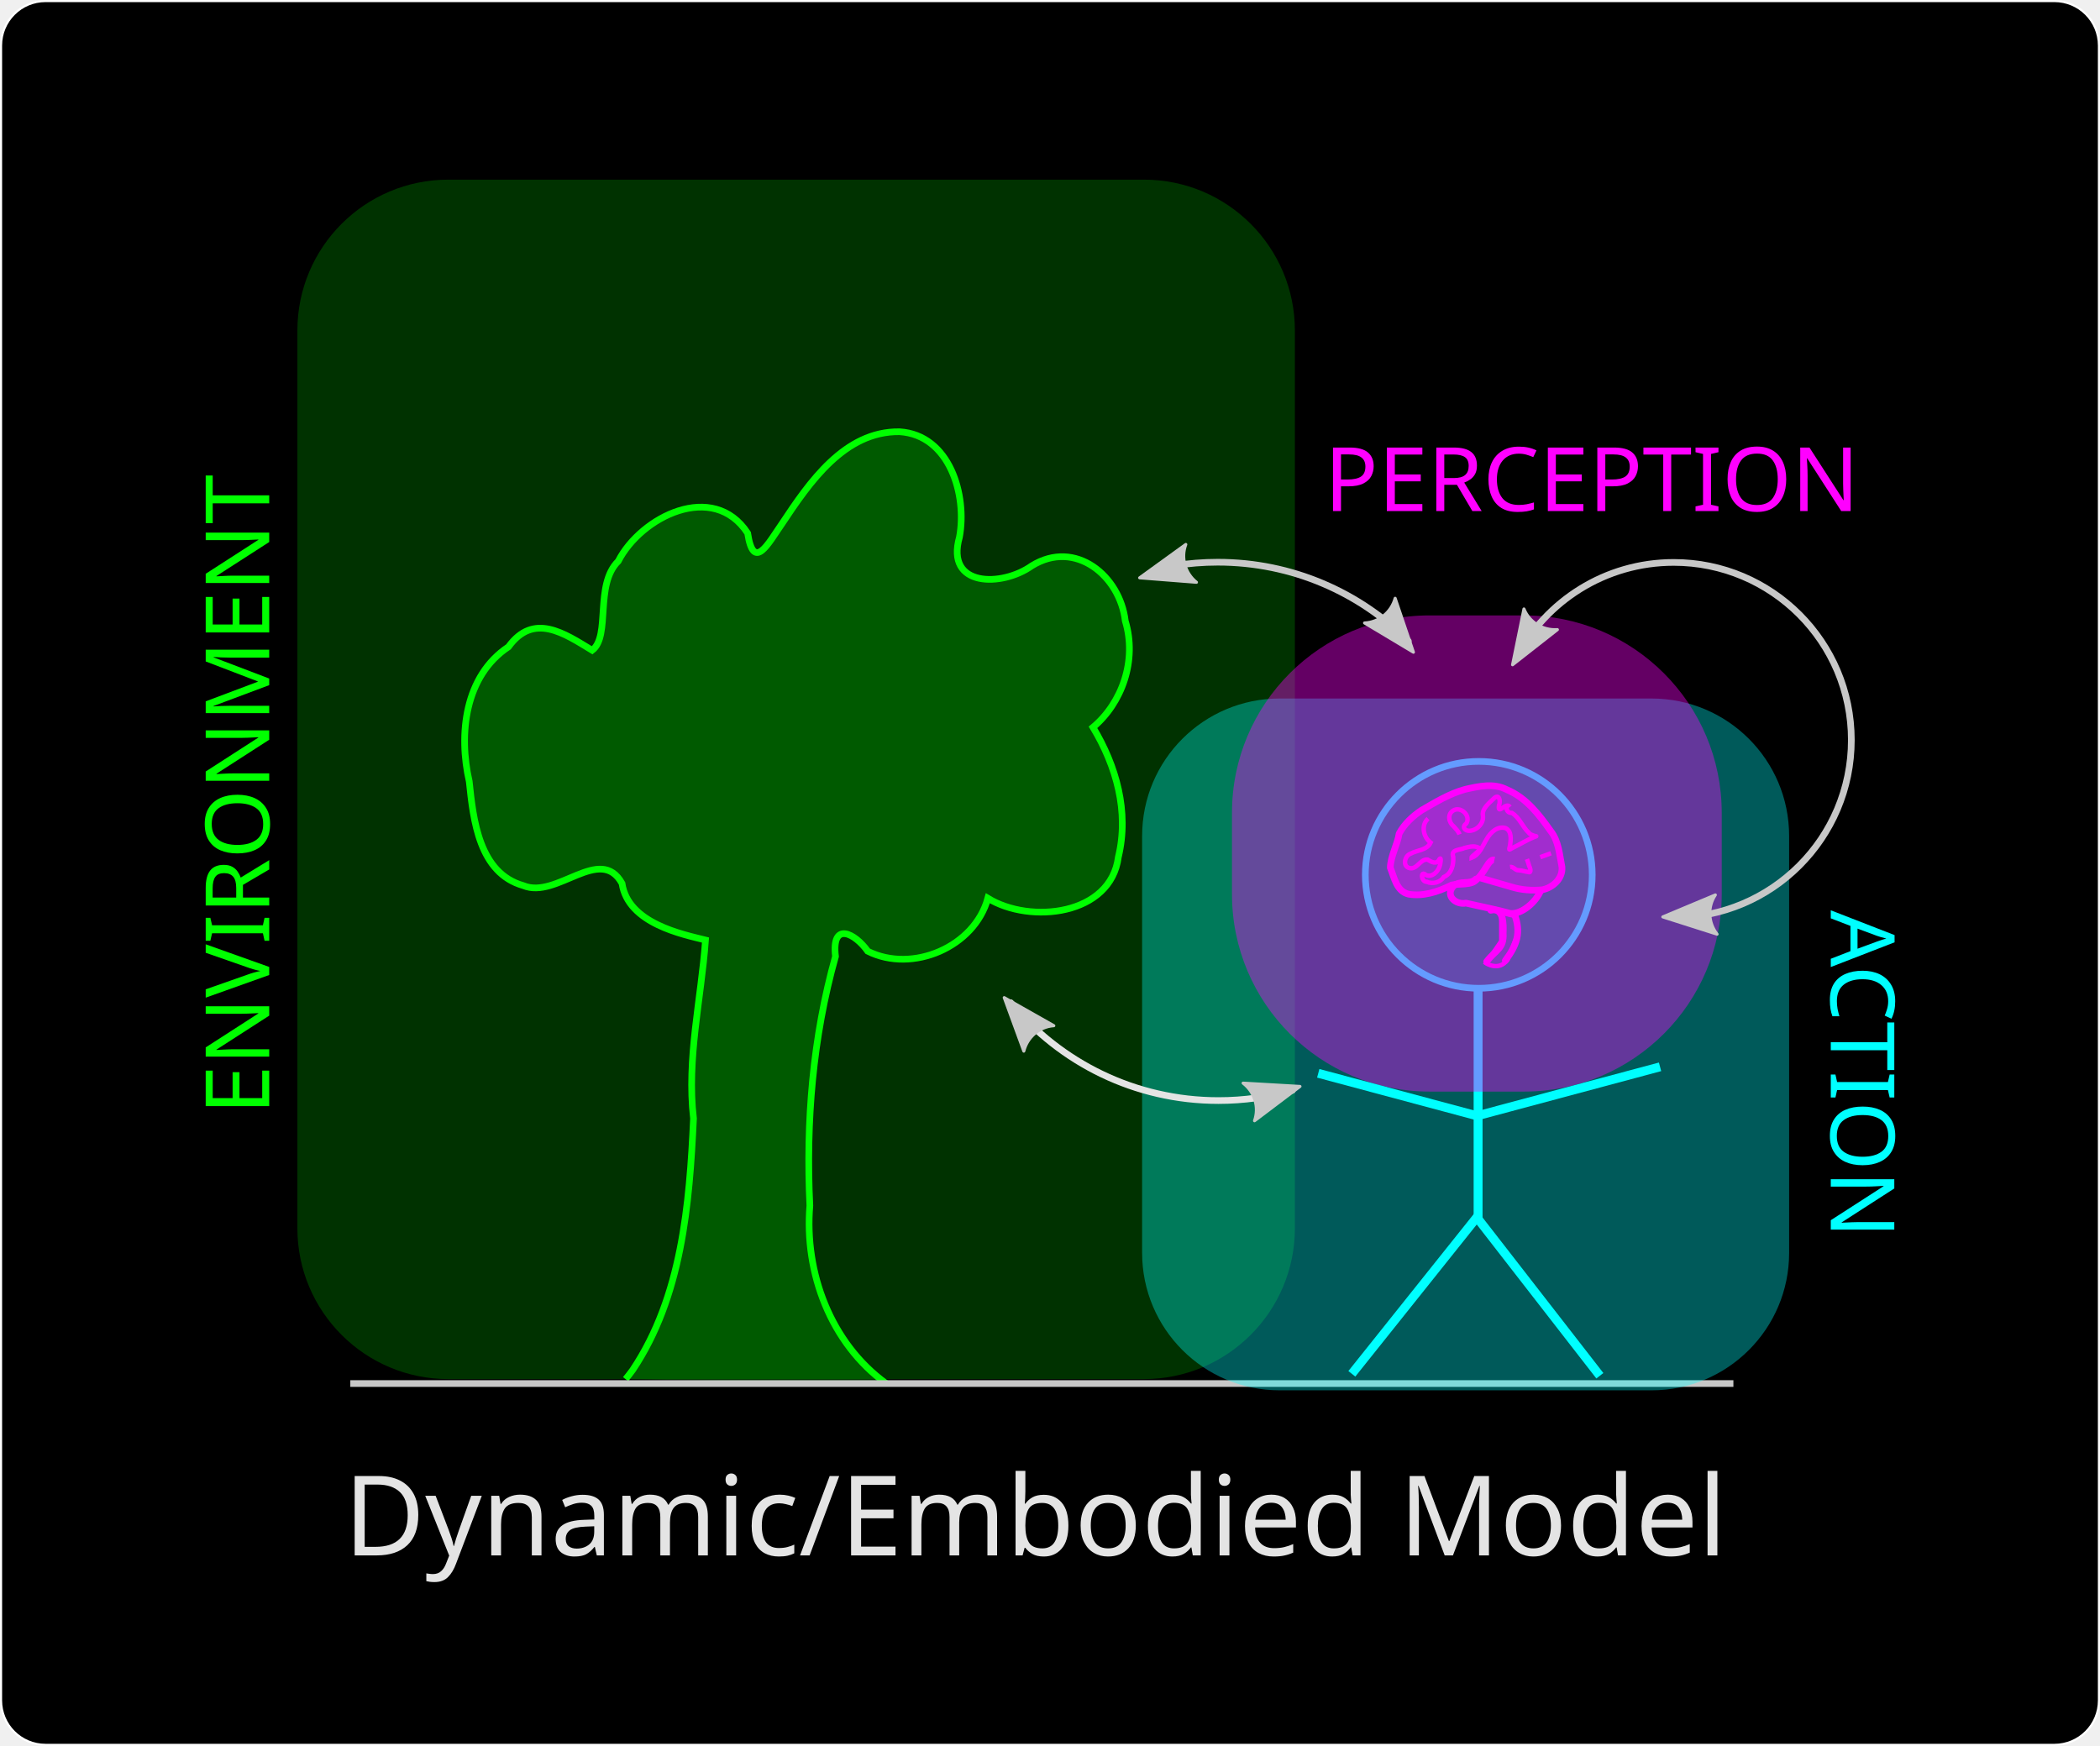
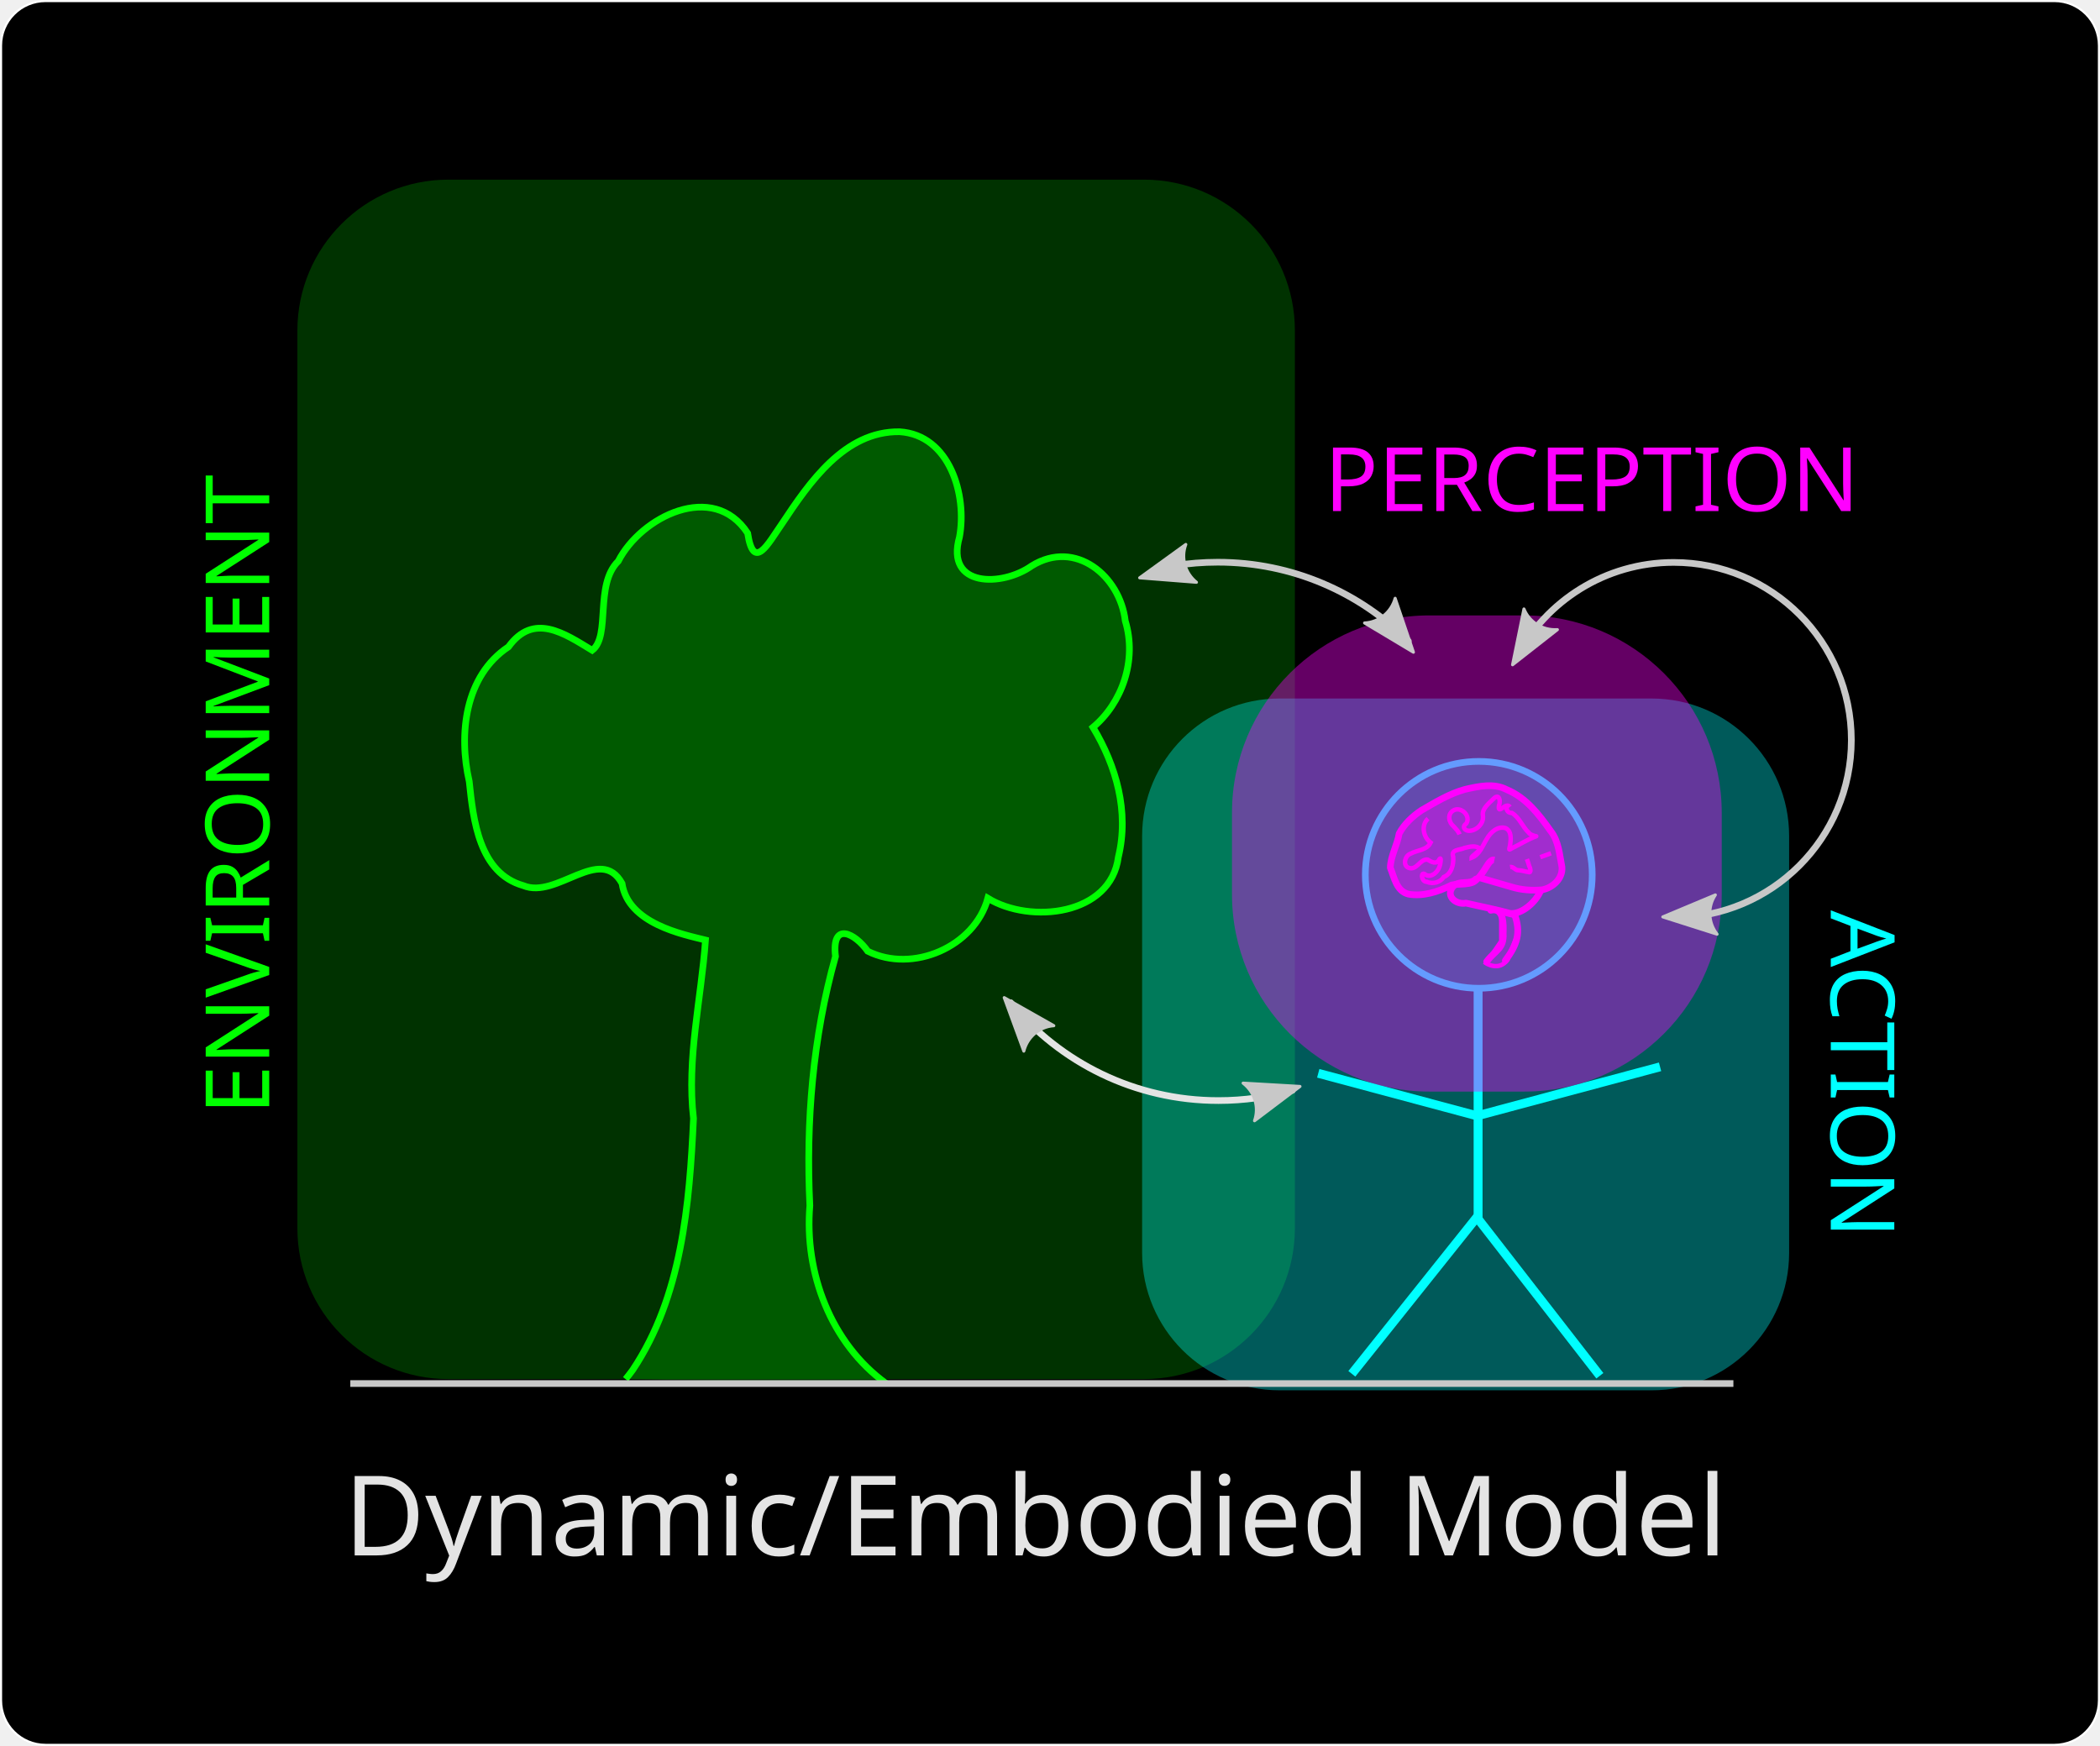
<svg xmlns="http://www.w3.org/2000/svg" width="133.241mm" height="110.797mm" viewBox="0 0 472.115 392.589" id="svg4443" version="1.1">
  <defs id="defs4445">
    <marker style="overflow:visible" id="marker11572" refX="0" refY="0" orient="auto">
      <path transform="matrix(1.1,0,0,1.1,1.1,0)" d="M 8.719,4.034 -2.207,0.016 8.719,-4.002 c -1.745,2.372 -1.735,5.617 -6e-7,8.035 z" style="fill:#c8c8c8;fill-opacity:1;fill-rule:evenodd;stroke:#c8c8c8;stroke-width:0.625;stroke-linejoin:round;stroke-opacity:1" id="path11574" />
    </marker>
    <marker style="overflow:visible" id="marker11572-3" refX="0" refY="0" orient="auto">
      <path transform="matrix(1.1,0,0,1.1,1.1,0)" d="M 8.719,4.034 -2.207,0.016 8.719,-4.002 c -1.745,2.372 -1.735,5.617 -6e-7,8.035 z" style="fill:#c8c8c8;fill-opacity:1;fill-rule:evenodd;stroke:#c8c8c8;stroke-width:0.625;stroke-linejoin:round;stroke-opacity:1" id="path11574-6" />
    </marker>
    <marker style="overflow:visible" id="marker11572-9" refX="0" refY="0" orient="auto">
      <path transform="matrix(1.1,0,0,1.1,1.1,0)" d="M 8.719,4.034 -2.207,0.016 8.719,-4.002 c -1.745,2.372 -1.735,5.617 -6e-7,8.035 z" style="fill:#c8c8c8;fill-opacity:1;fill-rule:evenodd;stroke:#c8c8c8;stroke-width:0.625;stroke-linejoin:round;stroke-opacity:1" id="path11574-0" />
    </marker>
    <marker style="overflow:visible" id="marker11572-0" refX="0" refY="0" orient="auto">
      <path transform="matrix(1.1,0,0,1.1,1.1,0)" d="M 8.719,4.034 -2.207,0.016 8.719,-4.002 c -1.745,2.372 -1.735,5.617 -6e-7,8.035 z" style="fill:#c8c8c8;fill-opacity:1;fill-rule:evenodd;stroke:#c8c8c8;stroke-width:0.625;stroke-linejoin:round;stroke-opacity:1" id="path11574-2" />
    </marker>
    <marker style="overflow:visible" id="marker11572-04" refX="0" refY="0" orient="auto">
      <path transform="matrix(1.1,0,0,1.1,1.1,0)" d="M 8.719,4.034 -2.207,0.016 8.719,-4.002 c -1.745,2.372 -1.735,5.617 -6e-7,8.035 z" style="fill:#c8c8c8;fill-opacity:1;fill-rule:evenodd;stroke:#c8c8c8;stroke-width:0.625;stroke-linejoin:round;stroke-opacity:1" id="path11574-08" />
    </marker>
    <marker style="overflow:visible" id="marker11572-1" refX="0" refY="0" orient="auto">
      <path transform="matrix(1.1,0,0,1.1,1.1,0)" d="M 8.719,4.034 -2.207,0.016 8.719,-4.002 c -1.745,2.372 -1.735,5.617 -6e-7,8.035 z" style="fill:#c8c8c8;fill-opacity:1;fill-rule:evenodd;stroke:#c8c8c8;stroke-width:0.625;stroke-linejoin:round;stroke-opacity:1" id="path11574-9" />
    </marker>
    <marker style="overflow:visible" id="marker11572-6" refX="0" refY="0" orient="auto">
      <path transform="matrix(1.1,0,0,1.1,1.1,0)" d="M 8.719,4.034 -2.207,0.016 8.719,-4.002 c -1.745,2.372 -1.735,5.617 -6e-7,8.035 z" style="fill:#c8c8c8;fill-opacity:1;fill-rule:evenodd;stroke:#c8c8c8;stroke-width:0.625;stroke-linejoin:round;stroke-opacity:1" id="path11574-5" />
    </marker>
    <marker style="overflow:visible" id="marker11572-3-1" refX="0" refY="0" orient="auto">
      <path transform="matrix(1.1,0,0,1.1,1.1,0)" d="M 8.719,4.034 -2.207,0.016 8.719,-4.002 c -1.745,2.372 -1.735,5.617 -6e-7,8.035 z" style="fill:#c8c8c8;fill-opacity:1;fill-rule:evenodd;stroke:#c8c8c8;stroke-width:0.625;stroke-linejoin:round;stroke-opacity:1" id="path11574-6-1" />
    </marker>
    <marker style="overflow:visible" id="marker11572-9-4" refX="0" refY="0" orient="auto">
      <path transform="matrix(1.1,0,0,1.1,1.1,0)" d="M 8.719,4.034 -2.207,0.016 8.719,-4.002 c -1.745,2.372 -1.735,5.617 -6e-7,8.035 z" style="fill:#c8c8c8;fill-opacity:1;fill-rule:evenodd;stroke:#c8c8c8;stroke-width:0.625;stroke-linejoin:round;stroke-opacity:1" id="path11574-0-8" />
    </marker>
    <marker style="overflow:visible" id="marker11572-0-5" refX="0" refY="0" orient="auto">
      <path transform="matrix(1.1,0,0,1.1,1.1,0)" d="M 8.719,4.034 -2.207,0.016 8.719,-4.002 c -1.745,2.372 -1.735,5.617 -6e-7,8.035 z" style="fill:#c8c8c8;fill-opacity:1;fill-rule:evenodd;stroke:#c8c8c8;stroke-width:0.625;stroke-linejoin:round;stroke-opacity:1" id="path11574-2-7" />
    </marker>
    <marker style="overflow:visible" id="marker11572-04-6" refX="0" refY="0" orient="auto">
      <path transform="matrix(1.1,0,0,1.1,1.1,0)" d="M 8.719,4.034 -2.207,0.016 8.719,-4.002 c -1.745,2.372 -1.735,5.617 -6e-7,8.035 z" style="fill:#c8c8c8;fill-opacity:1;fill-rule:evenodd;stroke:#c8c8c8;stroke-width:0.625;stroke-linejoin:round;stroke-opacity:1" id="path11574-08-6" />
    </marker>
    <marker style="overflow:visible" id="marker11572-1-9" refX="0" refY="0" orient="auto">
      <path transform="matrix(1.1,0,0,1.1,1.1,0)" d="M 8.719,4.034 -2.207,0.016 8.719,-4.002 c -1.745,2.372 -1.735,5.617 -6e-7,8.035 z" style="fill:#c8c8c8;fill-opacity:1;fill-rule:evenodd;stroke:#c8c8c8;stroke-width:0.625;stroke-linejoin:round;stroke-opacity:1" id="path11574-9-1" />
    </marker>
  </defs>
-   <g id="layer3">
+   <g id="layer3" style="display:inline">
    <rect transform="translate(34.00294,-60.98383)" style="display:inline;opacity:1;fill:#000000;fill-opacity:1;stroke:#ffffff;stroke-width:0.474;stroke-linecap:round;stroke-linejoin:round;stroke-miterlimit:4;stroke-dasharray:none;stroke-dashoffset:0;stroke-opacity:1" id="rect7825-2" width="471.641" height="392.115" x="-33.766" y="61.221" ry="10" rx="10" />
  </g>
-   <g id="layer2" style="display:inline" />
+   <g id="layer2" style="display:inline">
+     <rect transform="translate(34.00294,-60.98383)" style="display:inline;opacity:1;fill:#00ff00;fill-opacity:0.196;stroke:none;stroke-width:1.5;stroke-linecap:round;stroke-linejoin:round;stroke-miterlimit:4;stroke-dasharray:none;stroke-dashoffset:0;stroke-opacity:1" id="rect4624" width="224.254" height="269.711" x="32.854" y="101.38" ry="33.929" />
+     <path transform="translate(34.00294,-60.98383)" style="display:inline;fill:#00ff00;fill-opacity:0.196;fill-rule:evenodd;stroke:#00ff00;stroke-width:1.5;stroke-linecap:butt;stroke-linejoin:miter;stroke-miterlimit:4;stroke-dasharray:none;stroke-opacity:1" d="m 165.228,372.083 c -12.451,-9.018 -18.438,-24.935 -17.161,-39.995 -0.922,-18.82 0.658,-37.864 5.764,-56.042 -0.935,-8.012 4.416,-5.176 7.25,-1.168 10.073,5.034 24.022,-0.977 26.999,-11.909 9.551,5.853 27.637,3.863 29.343,-9.271 2.476,-10.221 -0.495,-20.512 -5.702,-29.165 6.493,-5.432 9.972,-15.045 7.256,-23.928 -1.176,-10.082 -11.181,-18.466 -21.022,-12.387 -6.649,4.741 -19.487,4.901 -16.253,-6.468 1.752,-9.405 -2.182,-22.966 -13.459,-23.681 -12.404,-0.179 -20.325,11.462 -26.474,20.724 -3.108,4.469 -6.35,10.825 -7.688,2.073 -7.726,-11.791 -23.944,-3.725 -29.093,6.31 -5.398,5.327 -1.63,16.796 -5.854,20.04 -6.333,-3.862 -13.182,-8.557 -18.824,-0.783 -9.826,6.527 -11.261,19.657 -8.817,30.276 0.902,8.705 2.224,20.602 12.155,23.416 7.515,3.126 17.3,-9.31 22.193,-0.487 1.359,9.049 13.691,11.454 18.765,12.723 -0.98,13.369 -4.263,26.669 -2.698,40.125 -0.902,19.331 -2.622,40.041 -13.671,56.555 l -0.78,1.042 -0.81,1.019" id="path4138-6" />
+   </g>
+   <g id="layer4" style="display:inline">
+     <rect transform="translate(34.00294,-60.98383)" style="display:inline;opacity:1;fill:#00ffff;fill-opacity:0.353;stroke:none;stroke-width:1.5;stroke-linecap:round;stroke-linejoin:round;stroke-miterlimit:4;stroke-dasharray:none;stroke-dashoffset:0;stroke-opacity:1" id="rect4626" width="145.462" height="155.563" x="222.763" y="218.053" ry="30.917" />
+     <path transform="translate(34.00294,-60.98383)" style="display:inline;fill:none;fill-rule:evenodd;stroke:#00ffff;stroke-width:2;stroke-linecap:butt;stroke-linejoin:miter;stroke-miterlimit:4;stroke-dasharray:none;stroke-opacity:1" d="m 339.205,300.874 -41.137,11.023 -35.707,-9.568" id="path4217-2" />
+     <path transform="translate(34.00294,-60.98383)" style="display:inline;fill:none;fill-rule:evenodd;stroke:#00ffff;stroke-width:2;stroke-linecap:butt;stroke-linejoin:miter;stroke-miterlimit:4;stroke-dasharray:none;stroke-opacity:1" d="m 298.298,335.089 27.373,35.25" id="path4213-1" />
+     <path transform="translate(34.00294,-60.98383)" style="display:inline;fill:none;fill-rule:evenodd;stroke:#00ffff;stroke-width:2;stroke-linecap:butt;stroke-linejoin:miter;stroke-miterlimit:4;stroke-dasharray:none;stroke-opacity:1" d="M 298.199,334.475 269.914,369.902" id="path4215-0" />
+     <path transform="translate(34.00294,-60.98383)" style="display:inline;fill:none;fill-rule:evenodd;stroke:#00ffff;stroke-width:2;stroke-linecap:butt;stroke-linejoin:miter;stroke-miterlimit:4;stroke-dasharray:none;stroke-opacity:1" d="m 298.298,283.108 0,51.981" id="path4301-8" />
+     <circle transform="translate(34.00294,-60.98383)" style="display:inline;opacity:1;fill:#00ffff;fill-opacity:0.196;stroke:#00ffff;stroke-width:1.5;stroke-linecap:round;stroke-linejoin:miter;stroke-miterlimit:4;stroke-dasharray:none;stroke-dashoffset:0;stroke-opacity:1" id="path4211-0" cx="298.451" cy="257.702" r="25.506" />
+   </g>
  <g id="layer1" transform="translate(34.00294,-60.98383)" style="display:inline">
-     <rect style="opacity:1;fill:#00ff00;fill-opacity:0.196;stroke:none;stroke-width:1.5;stroke-linecap:round;stroke-linejoin:round;stroke-miterlimit:4;stroke-dasharray:none;stroke-dashoffset:0;stroke-opacity:1" id="rect4624" width="224.254" height="269.711" x="32.854" y="101.38" ry="33.929" />
-     <path style="fill:#00ff00;fill-opacity:0.196;fill-rule:evenodd;stroke:#00ff00;stroke-width:1.5;stroke-linecap:butt;stroke-linejoin:miter;stroke-miterlimit:4;stroke-dasharray:none;stroke-opacity:1" d="m 165.228,372.083 c -12.451,-9.018 -18.438,-24.935 -17.161,-39.995 -0.922,-18.82 0.658,-37.864 5.764,-56.042 -0.935,-8.012 4.416,-5.176 7.25,-1.168 10.073,5.034 24.022,-0.977 26.999,-11.909 9.551,5.853 27.637,3.863 29.343,-9.271 2.476,-10.221 -0.495,-20.512 -5.702,-29.165 6.493,-5.432 9.972,-15.045 7.256,-23.928 -1.176,-10.082 -11.181,-18.466 -21.022,-12.387 -6.649,4.741 -19.487,4.901 -16.253,-6.468 1.752,-9.405 -2.182,-22.966 -13.459,-23.681 -12.404,-0.179 -20.325,11.462 -26.474,20.724 -3.108,4.469 -6.35,10.825 -7.688,2.073 -7.726,-11.791 -23.944,-3.725 -29.093,6.31 -5.398,5.327 -1.63,16.796 -5.854,20.04 -6.333,-3.862 -13.182,-8.557 -18.824,-0.783 -9.826,6.527 -11.261,19.657 -8.817,30.276 0.902,8.705 2.224,20.602 12.155,23.416 7.515,3.126 17.3,-9.31 22.193,-0.487 1.359,9.049 13.691,11.454 18.765,12.723 -0.98,13.369 -4.263,26.669 -2.698,40.125 -0.902,19.331 -2.622,40.041 -13.671,56.555 l -0.78,1.042 -0.81,1.019" id="path4138-6" />
    <path style="fill:none;fill-rule:evenodd;stroke:#c8c8c8;stroke-width:1.5;stroke-linecap:butt;stroke-linejoin:miter;stroke-miterlimit:4;stroke-dasharray:none;stroke-opacity:1" d="m 44.753,372.091 310.941,0" id="path4164-4" />
-     <rect style="opacity:1;fill:#00ffff;fill-opacity:0.353;stroke:none;stroke-width:1.5;stroke-linecap:round;stroke-linejoin:round;stroke-miterlimit:4;stroke-dasharray:none;stroke-dashoffset:0;stroke-opacity:1" id="rect4626" width="145.462" height="155.563" x="222.763" y="218.053" ry="30.917" />
-     <circle style="opacity:1;fill:#00ffff;fill-opacity:0.196;stroke:#00ffff;stroke-width:1.5;stroke-linecap:round;stroke-linejoin:miter;stroke-miterlimit:4;stroke-dasharray:none;stroke-dashoffset:0;stroke-opacity:1" id="path4211-0" cx="298.451" cy="257.702" r="25.506" />
-     <path style="fill:none;fill-rule:evenodd;stroke:#00ffff;stroke-width:2;stroke-linecap:butt;stroke-linejoin:miter;stroke-miterlimit:4;stroke-dasharray:none;stroke-opacity:1" d="m 298.298,283.108 0,51.981" id="path4301-8" />
    <rect style="opacity:1;fill:#ff00ff;fill-opacity:0.392;stroke:none;stroke-width:1.5;stroke-linecap:round;stroke-linejoin:round;stroke-miterlimit:4;stroke-dasharray:none;stroke-dashoffset:0;stroke-opacity:1" id="rect4628" width="110.107" height="107.076" x="242.966" y="199.365" ry="44.4" />
-     <path style="fill:none;fill-rule:evenodd;stroke:#00ffff;stroke-width:2;stroke-linecap:butt;stroke-linejoin:miter;stroke-miterlimit:4;stroke-dasharray:none;stroke-opacity:1" d="m 298.298,335.089 27.373,35.25" id="path4213-1" />
-     <path style="fill:none;fill-rule:evenodd;stroke:#00ffff;stroke-width:2;stroke-linecap:butt;stroke-linejoin:miter;stroke-miterlimit:4;stroke-dasharray:none;stroke-opacity:1" d="M 298.199,334.475 269.914,369.902" id="path4215-0" />
-     <path style="fill:none;fill-rule:evenodd;stroke:#00ffff;stroke-width:2;stroke-linecap:butt;stroke-linejoin:miter;stroke-miterlimit:4;stroke-dasharray:none;stroke-opacity:1" d="m 339.205,300.874 -41.137,11.023 -35.707,-9.568" id="path4217-2" />
    <path style="opacity:1;fill:none;fill-opacity:0.196;stroke:#e4e4e4;stroke-width:1.5;stroke-linecap:round;stroke-linejoin:round;stroke-miterlimit:4;stroke-dasharray:none;stroke-dashoffset:0;stroke-opacity:1" d="m 256.524,306.163 c -5.272,1.497 -10.837,2.298 -16.589,2.298 -18.806,0 -35.612,-8.565 -46.728,-22.007" id="path6612" />
-     <text xml:space="preserve" style="font-style:normal;font-weight:normal;font-size:52.5px;line-height:125%;font-family:sans-serif;letter-spacing:0px;word-spacing:0px;fill:#00ff00;fill-opacity:1;stroke:none;stroke-width:1px;stroke-linecap:butt;stroke-linejoin:miter;stroke-opacity:1" x="-311.64" y="26.524" id="text7169-4" transform="matrix(0,-1,1,0,0,0)">
-       <tspan id="tspan7171-1" x="-311.64" y="26.524" style="font-style:normal;font-variant:normal;font-weight:normal;font-stretch:normal;font-size:20px;font-family:'8-bit Operator+';-inkscape-font-specification:'8-bit Operator+';fill:#00ff00;fill-opacity:1">ENVIRONMENT</tspan>
-     </text>
-     <text xml:space="preserve" style="font-style:normal;font-weight:normal;font-size:52.5px;line-height:125%;font-family:sans-serif;letter-spacing:0px;word-spacing:0px;fill:#00ffff;fill-opacity:1;stroke:none;stroke-width:1px;stroke-linecap:butt;stroke-linejoin:miter;stroke-opacity:1" x="265.671" y="-377.585" id="text7169-5-4" transform="matrix(0,1,-1,0,0,0)">
-       <tspan id="tspan7171-3-3" x="265.671" y="-377.585" style="font-style:normal;font-variant:normal;font-weight:normal;font-stretch:normal;font-size:20px;font-family:'8-bit Operator+';-inkscape-font-specification:'8-bit Operator+';fill:#00ffff;fill-opacity:1">ACTION</tspan>
-     </text>
-     <text xml:space="preserve" style="font-style:normal;font-weight:normal;font-size:52.5px;line-height:125%;font-family:sans-serif;letter-spacing:0px;word-spacing:0px;fill:#ff00ff;fill-opacity:1;stroke:none;stroke-width:1px;stroke-linecap:butt;stroke-linejoin:miter;stroke-opacity:1" x="263.741" y="175.903" id="text7169-0-6">
-       <tspan id="tspan7171-8-4" x="263.741" y="175.903" style="font-style:normal;font-variant:normal;font-weight:normal;font-stretch:normal;font-size:20px;font-family:'8-bit Operator+';-inkscape-font-specification:'8-bit Operator+';fill:#ff00ff;fill-opacity:1">PERCEPTION</tspan>
-     </text>
-     <text xml:space="preserve" style="font-style:normal;font-weight:normal;font-size:52.5px;line-height:125%;font-family:sans-serif;letter-spacing:0px;word-spacing:0px;fill:#e4e4e4;fill-opacity:1;stroke:none;stroke-width:1px;stroke-linecap:butt;stroke-linejoin:miter;stroke-opacity:1" x="43.313" y="410.735" id="text7314-5">
-       <tspan id="tspan7316-2" x="43.313" y="410.735" style="font-style:normal;font-variant:normal;font-weight:normal;font-stretch:normal;font-size:25px;font-family:EarthboundZero;-inkscape-font-specification:EarthboundZero;fill:#e4e4e4;fill-opacity:1">Dynamic/Embodied Model</tspan>
-       <tspan x="43.313" y="441.985" style="font-style:normal;font-variant:normal;font-weight:normal;font-stretch:normal;font-size:25px;font-family:EarthboundZero;-inkscape-font-specification:EarthboundZero;fill:#e4e4e4;fill-opacity:1" id="tspan4556" />
-     </text>
    <path style="opacity:1;fill:none;fill-opacity:0.196;stroke:#c8c8c8;stroke-width:1.5;stroke-linecap:round;stroke-linejoin:round;stroke-miterlimit:4;stroke-dasharray:none;stroke-dashoffset:0;stroke-opacity:1" d="m 306.89,208.838 c 6.682,-12.715 20.018,-21.387 35.379,-21.387 22.059,0 39.941,17.882 39.941,39.941 0,22.059 -17.882,39.941 -39.941,39.941" id="path6606-0" />
    <path style="opacity:1;fill:none;fill-opacity:0.196;stroke:#c8c8c8;stroke-width:1.5;stroke-linecap:round;stroke-linejoin:round;stroke-miterlimit:4;stroke-dasharray:none;stroke-dashoffset:0;stroke-opacity:1" d="m 230.028,188.181 c 3.168,-0.511 6.418,-0.777 9.73,-0.777 16.737,0 31.889,6.784 42.857,17.752" id="path6604-0" />
    <path style="fill:#c8c8c8;fill-opacity:1;fill-rule:evenodd;stroke:#c8c8c8;stroke-width:1px;stroke-linecap:butt;stroke-linejoin:miter;stroke-opacity:1;marker-start:url(#marker11572-6)" d="m 306.731,209.326 3.125,-5.056" id="path11564" />
    <path style="fill:#c8c8c8;fill-opacity:1;fill-rule:evenodd;stroke:#c8c8c8;stroke-width:1px;stroke-linecap:butt;stroke-linejoin:miter;stroke-opacity:1;marker-start:url(#marker11572-3-1)" d="m 341.151,267.087 5.938,-0.262" id="path11564-0" />
    <path style="fill:#c8c8c8;fill-opacity:1;fill-rule:evenodd;stroke:#c8c8c8;stroke-width:1px;stroke-linecap:butt;stroke-linejoin:miter;stroke-opacity:1;marker-start:url(#marker11572-9-4)" d="m 282.911,206.621 -3.733,-4.626" id="path11564-7" />
    <path style="fill:#c8c8c8;fill-opacity:1;fill-rule:evenodd;stroke:#c8c8c8;stroke-width:1px;stroke-linecap:butt;stroke-linejoin:miter;stroke-opacity:1;marker-start:url(#marker11572-0-5)" d="m 223.486,190.538 5.722,-1.608" id="path11564-00" />
    <path style="fill:#c8c8c8;fill-opacity:1;fill-rule:evenodd;stroke:#c8c8c8;stroke-width:1px;stroke-linecap:butt;stroke-linejoin:miter;stroke-opacity:1;marker-start:url(#marker11572-04-6)" d="m 256.988,305.685 -5.688,1.725" id="path11564-1" />
    <path style="fill:#c8c8c8;fill-opacity:1;fill-rule:evenodd;stroke:#c8c8c8;stroke-width:1px;stroke-linecap:butt;stroke-linejoin:miter;stroke-opacity:1;marker-start:url(#marker11572-1-9)" d="m 192.638,286.319 3.844,4.533" id="path11564-9" />
    <g transform="translate(-69.28011,91.74282)" id="g4545-5">
      <g id="g4535-3">
        <path id="path4219-9" d="m 371.245,162.612 c -1.444,-0.284 -2.069,3.035 -4.466,4.804 -1.288,0.951 -4.74,0.438 -5.392,0.961 -2.888,1.417 -6.201,2.487 -9.44,1.928 -2.729,-0.661 -3.202,-3.744 -4.108,-5.944 l 0,-6e-5 c 0.085,-2.689 1.562,-5.06 1.992,-7.679 1.142,-2.141 3.003,-3.889 4.997,-5.226 3.131,-1.812 6.282,-3.742 9.797,-4.71 3.083,-0.701 6.495,-1.489 9.459,0.084 4.307,1.791 7.229,5.619 9.833,9.305 1.788,2.272 1.965,5.335 2.513,8.065 0.218,2.604 -2.067,4.651 -4.415,5.124 -2.337,0.205 -4.678,0.055 -6.92,-0.638 -0.199,-0.062 -6.648,-1.913 -6.846,-1.984" style="fill:#ff00ff;fill-opacity:0.392;fill-rule:evenodd;stroke:#ff00ff;stroke-width:1.5;stroke-linecap:butt;stroke-linejoin:round;stroke-miterlimit:4;stroke-dasharray:none;stroke-opacity:1" />
        <path id="path4223-4" d="m 367.07,166.916 c -1.331,1.405 -3.797,0.108 -5.166,1.727 -1.738,2.128 0.795,4.126 2.942,3.671 3.319,0.786 6.676,1.389 9.957,2.328 2.642,0.231 5.787,-2.597 6.815,-5.066" style="fill:#ff00ff;fill-opacity:0.196;fill-rule:evenodd;stroke:#ff00ff;stroke-width:1.5;stroke-linecap:round;stroke-linejoin:round;stroke-miterlimit:4;stroke-dasharray:none;stroke-opacity:1" />
        <path id="path4271-1" d="m 370.416,173.933 c 2.963,-0.742 2.88,3.211 2.802,5.148 0.238,3.512 -1.742,3.761 -3.71,6.381" style="fill:none;fill-opacity:0.196;fill-rule:evenodd;stroke:#ff00ff;stroke-width:1.5;stroke-linecap:round;stroke-linejoin:round;stroke-miterlimit:4;stroke-dasharray:none;stroke-opacity:1" />
        <path id="path4281-5" d="m 375.72,174.69 c 1.631,4.339 0.558,7.065 -2.02,10.555" style="fill:none;fill-opacity:0.196;fill-rule:evenodd;stroke:#ff00ff;stroke-width:1.5;stroke-linecap:round;stroke-linejoin:round;stroke-miterlimit:4;stroke-dasharray:none;stroke-opacity:1" />
        <path id="path4523-4" d="m 372.787,174.434 3.393,0.893 0.179,4.286 -2.174,5.462 c -1.976,2.664 -4.812,0.758 -4.812,0.758 l 3.415,-4.969 z" style="fill:#ff00ff;fill-opacity:0.196;fill-rule:evenodd;stroke:#ff00ff;stroke-width:1px;stroke-linecap:butt;stroke-linejoin:miter;stroke-opacity:1" />
        <path style="fill:none;fill-rule:evenodd;stroke:#ff00ff;stroke-width:1px;stroke-linecap:butt;stroke-linejoin:miter;stroke-opacity:1" d="m 356.331,153.326 c -1.652,1.449 -1.063,4.183 0.574,5.388 -0.826,1.737 -3.049,1.674 -4.544,2.504 -1.318,0.459 -1.807,2.864 -0.194,3.229 1.712,0.387 2.371,-2.097 4.044,-1.914 0.853,0.542 2.082,1.212 2.683,-0.113 0.533,-0.654 0.17,1.31 0.03,1.651 -0.397,1.215 -1.727,2.546 -3.086,1.922 -1.264,-1.178 -1.117,1.556 0.181,1.524 1.373,0.613 3.061,0.135 3.85,-1.072 1.767,-0.724 2.236,-2.8 2.116,-4.521 -0.617,-1.712 1.461,-1.495 2.545,-2.008 1.125,-0.293 2.56,-0.677 3.52,0.211 -0.413,0.715 -1.994,1.656 -1.975,2.014 1.876,-0.681 2.497,-2.745 3.479,-4.288 0.809,-1.448 2.436,-2.952 4.218,-2.398 1.37,0.683 1.198,2.516 1.01,3.792 -0.059,0.554 -0.568,1.432 0.315,0.777 1.864,-0.884 3.611,-2.036 5.555,-2.74 0.325,0.106 -1.439,-0.272 -1.69,-0.809 -1.425,-1.328 -2.061,-3.376 -3.767,-4.423 -1.731,0.023 -1.321,-2.384 -0.47,-1.363 -0.905,-1.256 -2.732,1.97 -2.465,-0.268 0.422,-0.954 0.136,-2.846 -1.158,-1.624 -1.007,1.021 -2.733,2.299 -2.442,3.85 0.278,1.79 -1.537,3.539 -3.296,3.401 -1.007,-0.149 -1.333,-1.036 -0.46,-1.602 1.172,-1.699 -1.215,-3.997 -2.905,-2.953 -1.394,0.833 -1.029,2.714 0.115,3.602 0.488,0.54 1.03,1.068 1.287,1.766" id="path4502-1" />
        <path style="fill:none;fill-rule:evenodd;stroke:#ff00ff;stroke-width:1px;stroke-linecap:butt;stroke-linejoin:miter;stroke-opacity:1" d="m 374.767,164.186 c 0.764,-0.121 1.183,0.805 1.89,0.742 0.77,0.031 1.456,0.299 2.201,0.381 0.784,0.38 0.438,-0.984 0.198,-1.376 -0.167,-0.504 -0.311,-1.018 -0.5,-1.514" id="path4510-5" />
        <path style="fill:none;fill-rule:evenodd;stroke:#ff00ff;stroke-width:1px;stroke-linecap:butt;stroke-linejoin:miter;stroke-opacity:1" d="m 383.957,161.107 -2.399,0.884" id="path4518-5" />
      </g>
    </g>
  </g>
+   <g id="layer6" style="display:inline">
+     <text transform="translate(34.00294,-60.98383)" xml:space="preserve" style="font-style:normal;font-weight:normal;font-size:52.5px;line-height:125%;font-family:sans-serif;letter-spacing:0px;word-spacing:0px;display:inline;fill:#e4e4e4;fill-opacity:1;stroke:none;stroke-width:1px;stroke-linecap:butt;stroke-linejoin:miter;stroke-opacity:1" x="43.313" y="410.735" id="text7314-5">
+       <tspan id="tspan7316-2" x="43.313" y="410.735" style="font-style:normal;font-variant:normal;font-weight:normal;font-stretch:normal;font-size:25px;font-family:EarthboundZero;-inkscape-font-specification:EarthboundZero;fill:#e4e4e4;fill-opacity:1">Dynamic/Embodied Model</tspan>
+       <tspan x="43.313" y="441.985" style="font-style:normal;font-variant:normal;font-weight:normal;font-stretch:normal;font-size:25px;font-family:EarthboundZero;-inkscape-font-specification:EarthboundZero;fill:#e4e4e4;fill-opacity:1" id="tspan4556" />
+     </text>
+   </g>
+   <g id="layer5" style="display:inline">
+     <text xml:space="preserve" style="font-style:normal;font-weight:normal;font-size:52.5px;line-height:125%;font-family:sans-serif;letter-spacing:0px;word-spacing:0px;display:inline;fill:#00ff00;fill-opacity:1;stroke:none;stroke-width:1px;stroke-linecap:butt;stroke-linejoin:miter;stroke-opacity:1" x="-311.64" y="26.524" id="text7169-4" transform="matrix(0,-1,1,0,34.00294,-60.98383)">
+       <tspan id="tspan7171-1" x="-311.64" y="26.524" style="font-style:normal;font-variant:normal;font-weight:normal;font-stretch:normal;font-size:20px;font-family:'8-bit Operator+';-inkscape-font-specification:'8-bit Operator+';fill:#00ff00;fill-opacity:1">ENVIRONMENT</tspan>
+     </text>
+     <text xml:space="preserve" style="font-style:normal;font-weight:normal;font-size:52.5px;line-height:125%;font-family:sans-serif;letter-spacing:0px;word-spacing:0px;display:inline;fill:#00ffff;fill-opacity:1;stroke:none;stroke-width:1px;stroke-linecap:butt;stroke-linejoin:miter;stroke-opacity:1" x="265.671" y="-377.585" id="text7169-5-4" transform="matrix(0,1,-1,0,34.00294,-60.98383)">
+       <tspan id="tspan7171-3-3" x="265.671" y="-377.585" style="font-style:normal;font-variant:normal;font-weight:normal;font-stretch:normal;font-size:20px;font-family:'8-bit Operator+';-inkscape-font-specification:'8-bit Operator+';fill:#00ffff;fill-opacity:1">ACTION</tspan>
+     </text>
+     <text transform="translate(34.00294,-60.98383)" xml:space="preserve" style="font-style:normal;font-weight:normal;font-size:52.5px;line-height:125%;font-family:sans-serif;letter-spacing:0px;word-spacing:0px;display:inline;fill:#ff00ff;fill-opacity:1;stroke:none;stroke-width:1px;stroke-linecap:butt;stroke-linejoin:miter;stroke-opacity:1" x="263.741" y="175.903" id="text7169-0-6">
+       <tspan id="tspan7171-8-4" x="263.741" y="175.903" style="font-style:normal;font-variant:normal;font-weight:normal;font-stretch:normal;font-size:20px;font-family:'8-bit Operator+';-inkscape-font-specification:'8-bit Operator+';fill:#ff00ff;fill-opacity:1">PERCEPTION</tspan>
+     </text>
+   </g>
</svg>
